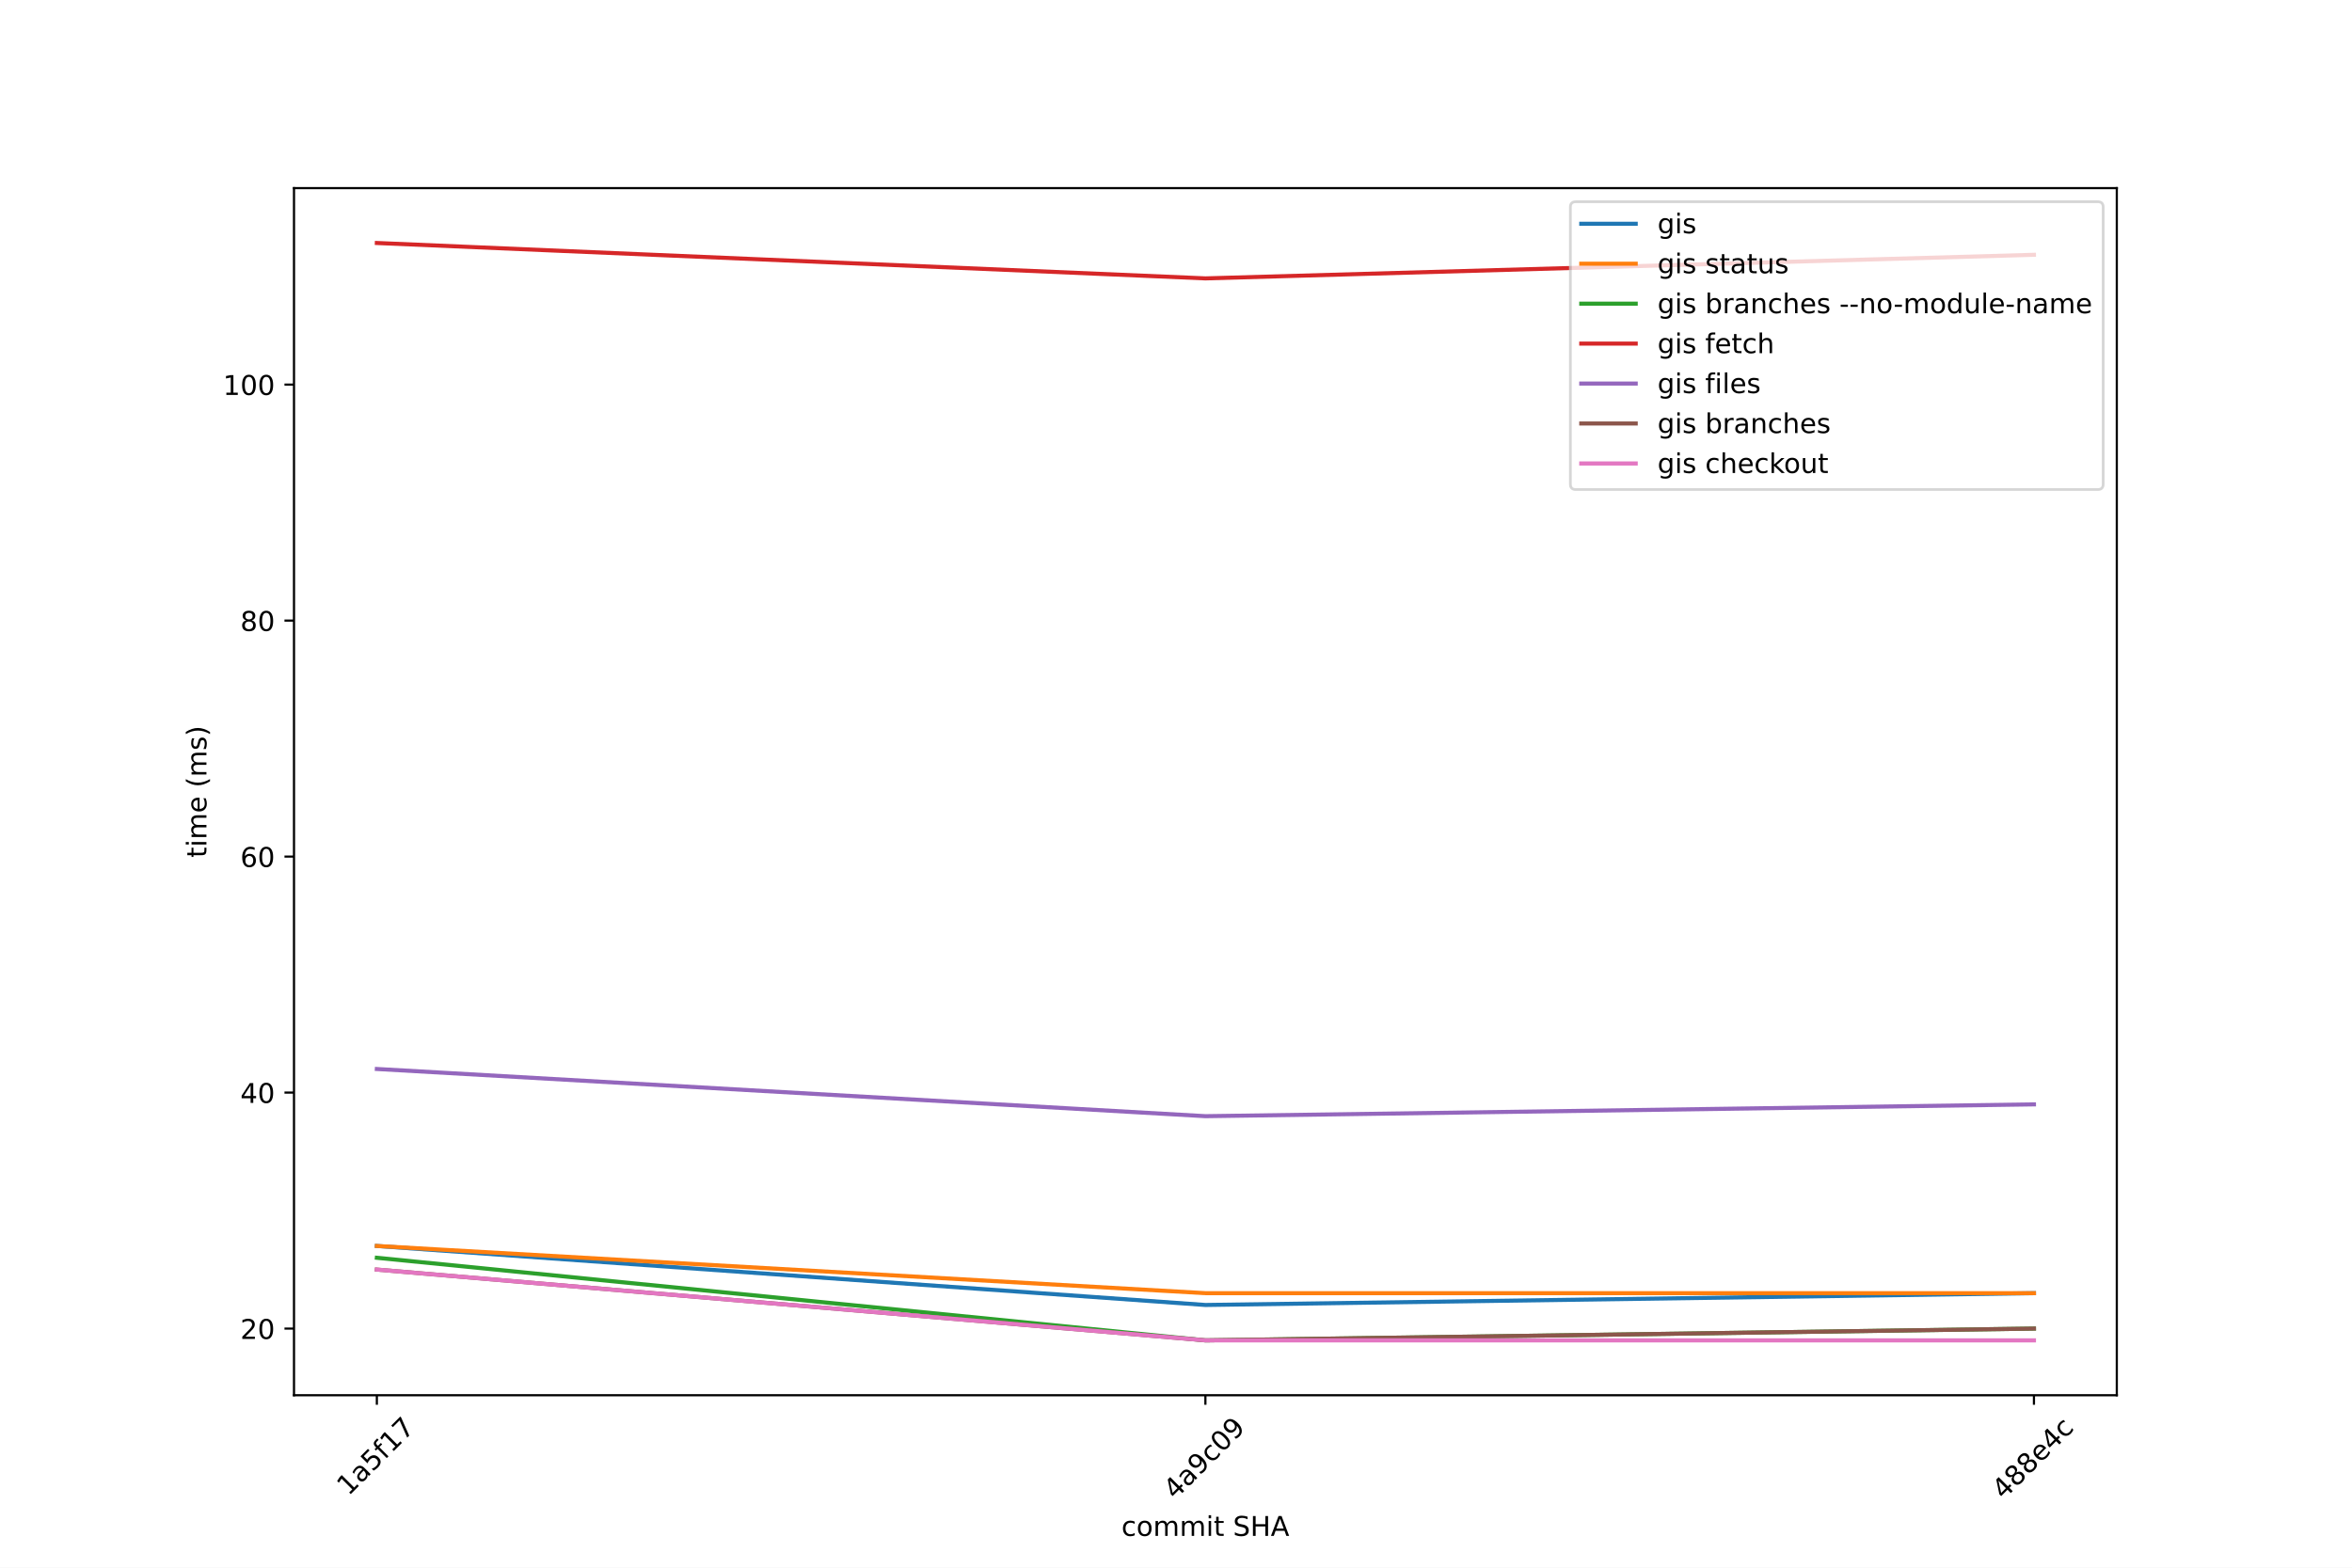
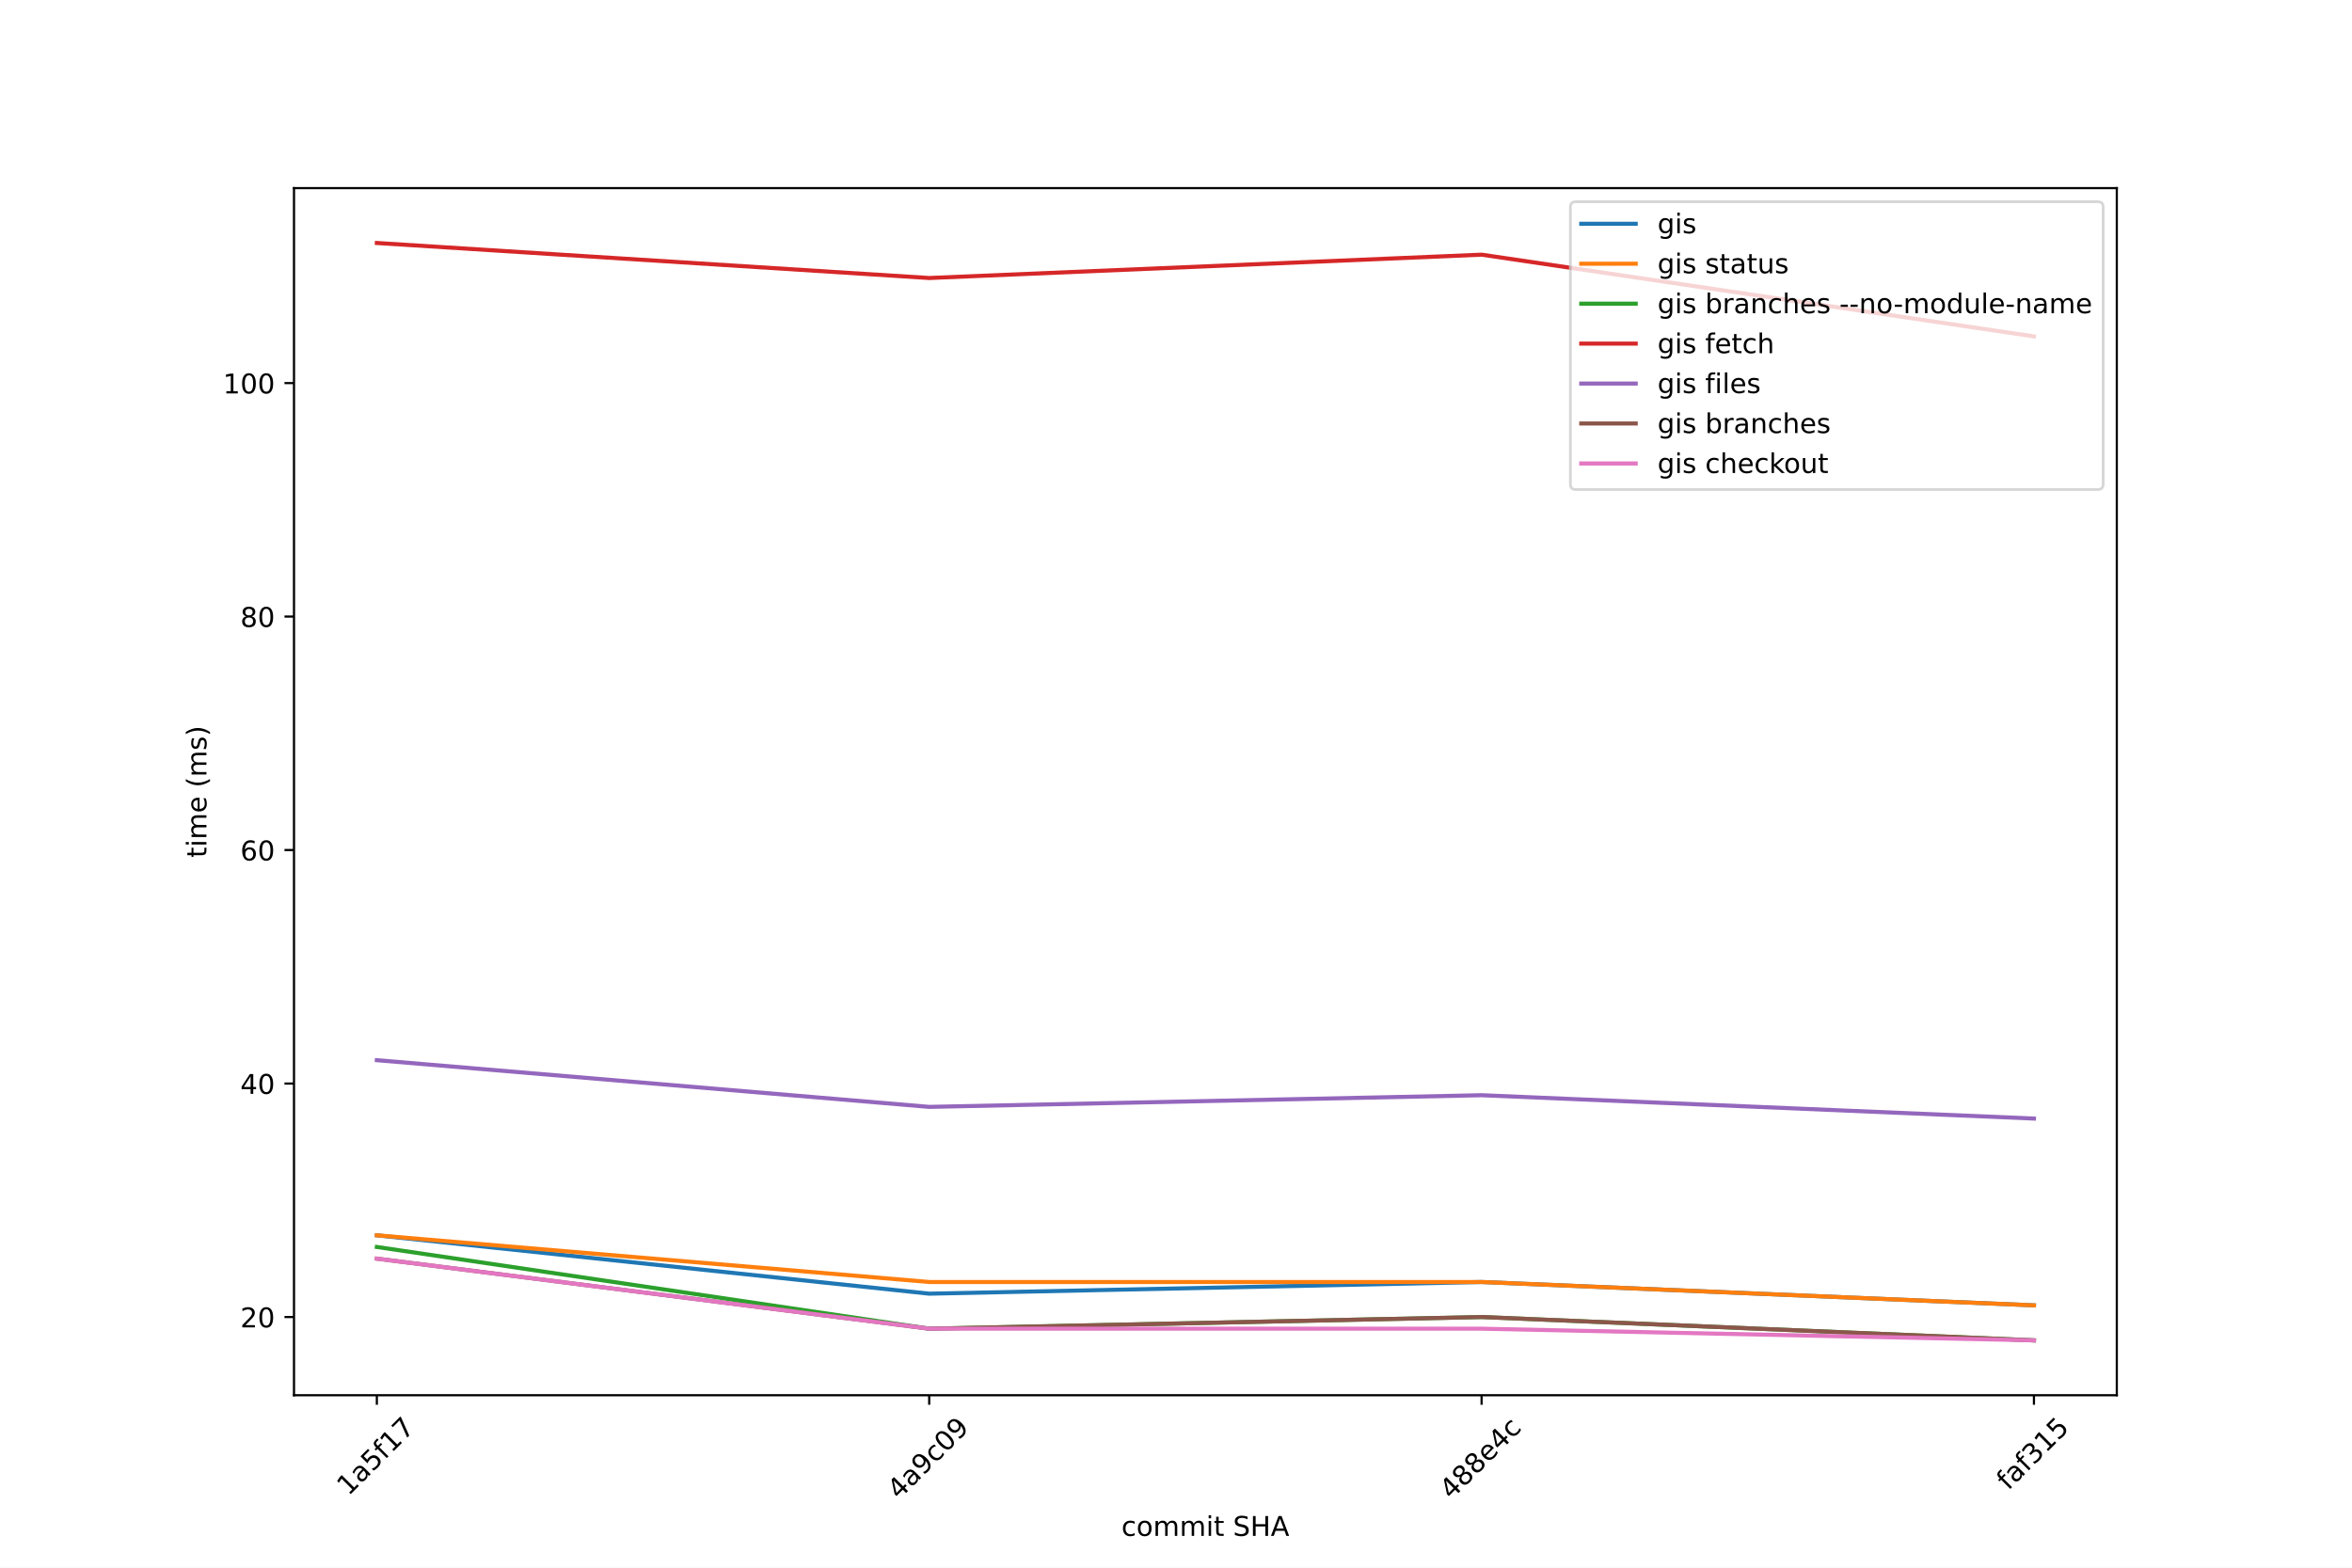
<svg xmlns="http://www.w3.org/2000/svg" xmlns:xlink="http://www.w3.org/1999/xlink" width="864pt" height="576pt" viewBox="0 0 864 576" version="1.1">
  <defs>
    <style type="text/css">*{stroke-linejoin: round; stroke-linecap: butt}</style>
  </defs>
  <g id="figure_1">
    <g id="patch_1">
      <path d="M 0 576  L 864 576  L 864 0  L 0 0  z " style="fill: #ffffff" />
    </g>
    <g id="axes_1">
      <g id="patch_2">
        <path d="M 108 512.64  L 777.6 512.64  L 777.6 69.12  L 108 69.12  z " style="fill: #ffffff" />
      </g>
      <g id="matplotlib.axis_1">
        <g id="xtick_1">
          <g id="line2d_1">
            <defs>
-               <path id="mc7fe90c271" d="M 0 0  L 0 3.5  " style="stroke: #000000; stroke-width: 0.8" />
-             </defs>
-             <g>
-               <use xlink:href="#mc7fe90c271" x="138.436" y="512.64" style="stroke: #000000; stroke-width: 0.8" />
+               <path id="m5f3656ced5" d="M 0 0  L 0 3.5  " style="stroke: #000000; stroke-width: 0.8" />
+             </defs>
+             <g>
+               <use xlink:href="#m5f3656ced5" x="138.436" y="512.64" style="stroke: #000000; stroke-width: 0.8" />
            </g>
          </g>
          <g id="text_1">
            <g transform="translate(127.9784 549.8312) rotate(-45) scale(0.1 -0.1)">
              <defs>
                <path id="DejaVuSans-31" d="M 794 531  L 1825 531  L 1825 4091  L 703 3866  L 703 4441  L 1819 4666  L 2450 4666  L 2450 531  L 3481 531  L 3481 0  L 794 0  L 794 531  z " transform="scale(0.015625)" />
                <path id="DejaVuSans-61" d="M 2194 1759  Q 1497 1759 1228 1600  Q 959 1441 959 1056  Q 959 750 1161 570  Q 1363 391 1709 391  Q 2188 391 2477 730  Q 2766 1069 2766 1631  L 2766 1759  L 2194 1759  z M 3341 1997  L 3341 0  L 2766 0  L 2766 531  Q 2569 213 2275 61  Q 1981 -91 1556 -91  Q 1019 -91 701 211  Q 384 513 384 1019  Q 384 1609 779 1909  Q 1175 2209 1959 2209  L 2766 2209  L 2766 2266  Q 2766 2663 2505 2880  Q 2244 3097 1772 3097  Q 1472 3097 1187 3025  Q 903 2953 641 2809  L 641 3341  Q 956 3463 1253 3523  Q 1550 3584 1831 3584  Q 2591 3584 2966 3190  Q 3341 2797 3341 1997  z " transform="scale(0.015625)" />
                <path id="DejaVuSans-35" d="M 691 4666  L 3169 4666  L 3169 4134  L 1269 4134  L 1269 2991  Q 1406 3038 1543 3061  Q 1681 3084 1819 3084  Q 2600 3084 3056 2656  Q 3513 2228 3513 1497  Q 3513 744 3044 326  Q 2575 -91 1722 -91  Q 1428 -91 1123 -41  Q 819 9 494 109  L 494 744  Q 775 591 1075 516  Q 1375 441 1709 441  Q 2250 441 2565 725  Q 2881 1009 2881 1497  Q 2881 1984 2565 2268  Q 2250 2553 1709 2553  Q 1456 2553 1204 2497  Q 953 2441 691 2322  L 691 4666  z " transform="scale(0.015625)" />
                <path id="DejaVuSans-66" d="M 2375 4863  L 2375 4384  L 1825 4384  Q 1516 4384 1395 4259  Q 1275 4134 1275 3809  L 1275 3500  L 2222 3500  L 2222 3053  L 1275 3053  L 1275 0  L 697 0  L 697 3053  L 147 3053  L 147 3500  L 697 3500  L 697 3744  Q 697 4328 969 4595  Q 1241 4863 1831 4863  L 2375 4863  z " transform="scale(0.015625)" />
                <path id="DejaVuSans-37" d="M 525 4666  L 3525 4666  L 3525 4397  L 1831 0  L 1172 0  L 2766 4134  L 525 4134  L 525 4666  z " transform="scale(0.015625)" />
              </defs>
              <use xlink:href="#DejaVuSans-31" />
              <use xlink:href="#DejaVuSans-61" x="63.623" />
              <use xlink:href="#DejaVuSans-35" x="124.902" />
              <use xlink:href="#DejaVuSans-66" x="188.525" />
              <use xlink:href="#DejaVuSans-31" x="223.73" />
              <use xlink:href="#DejaVuSans-37" x="287.354" />
            </g>
          </g>
        </g>
        <g id="xtick_2">
          <g id="line2d_2">
            <g>
-               <use xlink:href="#mc7fe90c271" x="442.8" y="512.64" style="stroke: #000000; stroke-width: 0.8" />
+               <use xlink:href="#m5f3656ced5" x="341.345" y="512.64" style="stroke: #000000; stroke-width: 0.8" />
            </g>
          </g>
          <g id="text_2">
-             <g transform="translate(431.6426 551.23) rotate(-45) scale(0.1 -0.1)">
+             <g transform="translate(330.1881 551.23) rotate(-45) scale(0.1 -0.1)">
              <defs>
                <path id="DejaVuSans-34" d="M 2419 4116  L 825 1625  L 2419 1625  L 2419 4116  z M 2253 4666  L 3047 4666  L 3047 1625  L 3713 1625  L 3713 1100  L 3047 1100  L 3047 0  L 2419 0  L 2419 1100  L 313 1100  L 313 1709  L 2253 4666  z " transform="scale(0.015625)" />
                <path id="DejaVuSans-39" d="M 703 97  L 703 672  Q 941 559 1184 500  Q 1428 441 1663 441  Q 2288 441 2617 861  Q 2947 1281 2994 2138  Q 2813 1869 2534 1725  Q 2256 1581 1919 1581  Q 1219 1581 811 2004  Q 403 2428 403 3163  Q 403 3881 828 4315  Q 1253 4750 1959 4750  Q 2769 4750 3195 4129  Q 3622 3509 3622 2328  Q 3622 1225 3098 567  Q 2575 -91 1691 -91  Q 1453 -91 1209 -44  Q 966 3 703 97  z M 1959 2075  Q 2384 2075 2632 2365  Q 2881 2656 2881 3163  Q 2881 3666 2632 3958  Q 2384 4250 1959 4250  Q 1534 4250 1286 3958  Q 1038 3666 1038 3163  Q 1038 2656 1286 2365  Q 1534 2075 1959 2075  z " transform="scale(0.015625)" />
                <path id="DejaVuSans-63" d="M 3122 3366  L 3122 2828  Q 2878 2963 2633 3030  Q 2388 3097 2138 3097  Q 1578 3097 1268 2742  Q 959 2388 959 1747  Q 959 1106 1268 751  Q 1578 397 2138 397  Q 2388 397 2633 464  Q 2878 531 3122 666  L 3122 134  Q 2881 22 2623 -34  Q 2366 -91 2075 -91  Q 1284 -91 818 406  Q 353 903 353 1747  Q 353 2603 823 3093  Q 1294 3584 2113 3584  Q 2378 3584 2631 3529  Q 2884 3475 3122 3366  z " transform="scale(0.015625)" />
                <path id="DejaVuSans-30" d="M 2034 4250  Q 1547 4250 1301 3770  Q 1056 3291 1056 2328  Q 1056 1369 1301 889  Q 1547 409 2034 409  Q 2525 409 2770 889  Q 3016 1369 3016 2328  Q 3016 3291 2770 3770  Q 2525 4250 2034 4250  z M 2034 4750  Q 2819 4750 3233 4129  Q 3647 3509 3647 2328  Q 3647 1150 3233 529  Q 2819 -91 2034 -91  Q 1250 -91 836 529  Q 422 1150 422 2328  Q 422 3509 836 4129  Q 1250 4750 2034 4750  z " transform="scale(0.015625)" />
              </defs>
              <use xlink:href="#DejaVuSans-34" />
              <use xlink:href="#DejaVuSans-61" x="63.623" />
              <use xlink:href="#DejaVuSans-39" x="124.902" />
              <use xlink:href="#DejaVuSans-63" x="188.525" />
              <use xlink:href="#DejaVuSans-30" x="243.506" />
              <use xlink:href="#DejaVuSans-39" x="307.129" />
            </g>
          </g>
        </g>
        <g id="xtick_3">
          <g id="line2d_3">
            <g>
-               <use xlink:href="#mc7fe90c271" x="747.164" y="512.64" style="stroke: #000000; stroke-width: 0.8" />
+               <use xlink:href="#m5f3656ced5" x="544.255" y="512.64" style="stroke: #000000; stroke-width: 0.8" />
            </g>
          </g>
          <g id="text_3">
-             <g transform="translate(735.9974 551.2477) rotate(-45) scale(0.1 -0.1)">
+             <g transform="translate(533.0883 551.2477) rotate(-45) scale(0.1 -0.1)">
              <defs>
                <path id="DejaVuSans-38" d="M 2034 2216  Q 1584 2216 1326 1975  Q 1069 1734 1069 1313  Q 1069 891 1326 650  Q 1584 409 2034 409  Q 2484 409 2743 651  Q 3003 894 3003 1313  Q 3003 1734 2745 1975  Q 2488 2216 2034 2216  z M 1403 2484  Q 997 2584 770 2862  Q 544 3141 544 3541  Q 544 4100 942 4425  Q 1341 4750 2034 4750  Q 2731 4750 3128 4425  Q 3525 4100 3525 3541  Q 3525 3141 3298 2862  Q 3072 2584 2669 2484  Q 3125 2378 3379 2068  Q 3634 1759 3634 1313  Q 3634 634 3220 271  Q 2806 -91 2034 -91  Q 1263 -91 848 271  Q 434 634 434 1313  Q 434 1759 690 2068  Q 947 2378 1403 2484  z M 1172 3481  Q 1172 3119 1398 2916  Q 1625 2713 2034 2713  Q 2441 2713 2670 2916  Q 2900 3119 2900 3481  Q 2900 3844 2670 4047  Q 2441 4250 2034 4250  Q 1625 4250 1398 4047  Q 1172 3844 1172 3481  z " transform="scale(0.015625)" />
                <path id="DejaVuSans-65" d="M 3597 1894  L 3597 1613  L 953 1613  Q 991 1019 1311 708  Q 1631 397 2203 397  Q 2534 397 2845 478  Q 3156 559 3463 722  L 3463 178  Q 3153 47 2828 -22  Q 2503 -91 2169 -91  Q 1331 -91 842 396  Q 353 884 353 1716  Q 353 2575 817 3079  Q 1281 3584 2069 3584  Q 2775 3584 3186 3129  Q 3597 2675 3597 1894  z M 3022 2063  Q 3016 2534 2758 2815  Q 2500 3097 2075 3097  Q 1594 3097 1305 2825  Q 1016 2553 972 2059  L 3022 2063  z " transform="scale(0.015625)" />
              </defs>
              <use xlink:href="#DejaVuSans-34" />
              <use xlink:href="#DejaVuSans-38" x="63.623" />
              <use xlink:href="#DejaVuSans-38" x="127.246" />
              <use xlink:href="#DejaVuSans-65" x="190.869" />
              <use xlink:href="#DejaVuSans-34" x="252.393" />
              <use xlink:href="#DejaVuSans-63" x="316.016" />
            </g>
          </g>
        </g>
-         <g id="text_4">
+         <g id="xtick_4">
+           <g id="line2d_4">
+             <g>
+               <use xlink:href="#m5f3656ced5" x="747.164" y="512.64" style="stroke: #000000; stroke-width: 0.8" />
+             </g>
+           </g>
+           <g id="text_4">
+             <g transform="translate(737.7105 547.8215) rotate(-45) scale(0.1 -0.1)">
+               <defs>
+                 <path id="DejaVuSans-33" d="M 2597 2516  Q 3050 2419 3304 2112  Q 3559 1806 3559 1356  Q 3559 666 3084 287  Q 2609 -91 1734 -91  Q 1441 -91 1130 -33  Q 819 25 488 141  L 488 750  Q 750 597 1062 519  Q 1375 441 1716 441  Q 2309 441 2620 675  Q 2931 909 2931 1356  Q 2931 1769 2642 2001  Q 2353 2234 1838 2234  L 1294 2234  L 1294 2753  L 1863 2753  Q 2328 2753 2575 2939  Q 2822 3125 2822 3475  Q 2822 3834 2567 4026  Q 2313 4219 1838 4219  Q 1578 4219 1281 4162  Q 984 4106 628 3988  L 628 4550  Q 988 4650 1302 4700  Q 1616 4750 1894 4750  Q 2613 4750 3031 4423  Q 3450 4097 3450 3541  Q 3450 3153 3228 2886  Q 3006 2619 2597 2516  z " transform="scale(0.015625)" />
+               </defs>
+               <use xlink:href="#DejaVuSans-66" />
+               <use xlink:href="#DejaVuSans-61" x="35.205" />
+               <use xlink:href="#DejaVuSans-66" x="96.484" />
+               <use xlink:href="#DejaVuSans-33" x="131.689" />
+               <use xlink:href="#DejaVuSans-31" x="195.312" />
+               <use xlink:href="#DejaVuSans-35" x="258.936" />
+             </g>
+           </g>
+         </g>
+         <g id="text_5">
          <g transform="translate(411.9578 564.3167) scale(0.1 -0.1)">
            <defs>
              <path id="DejaVuSans-6f" d="M 1959 3097  Q 1497 3097 1228 2736  Q 959 2375 959 1747  Q 959 1119 1226 758  Q 1494 397 1959 397  Q 2419 397 2687 759  Q 2956 1122 2956 1747  Q 2956 2369 2687 2733  Q 2419 3097 1959 3097  z M 1959 3584  Q 2709 3584 3137 3096  Q 3566 2609 3566 1747  Q 3566 888 3137 398  Q 2709 -91 1959 -91  Q 1206 -91 779 398  Q 353 888 353 1747  Q 353 2609 779 3096  Q 1206 3584 1959 3584  z " transform="scale(0.015625)" />
              <path id="DejaVuSans-6d" d="M 3328 2828  Q 3544 3216 3844 3400  Q 4144 3584 4550 3584  Q 5097 3584 5394 3201  Q 5691 2819 5691 2113  L 5691 0  L 5113 0  L 5113 2094  Q 5113 2597 4934 2840  Q 4756 3084 4391 3084  Q 3944 3084 3684 2787  Q 3425 2491 3425 1978  L 3425 0  L 2847 0  L 2847 2094  Q 2847 2600 2669 2842  Q 2491 3084 2119 3084  Q 1678 3084 1418 2786  Q 1159 2488 1159 1978  L 1159 0  L 581 0  L 581 3500  L 1159 3500  L 1159 2956  Q 1356 3278 1631 3431  Q 1906 3584 2284 3584  Q 2666 3584 2933 3390  Q 3200 3197 3328 2828  z " transform="scale(0.015625)" />
              <path id="DejaVuSans-69" d="M 603 3500  L 1178 3500  L 1178 0  L 603 0  L 603 3500  z M 603 4863  L 1178 4863  L 1178 4134  L 603 4134  L 603 4863  z " transform="scale(0.015625)" />
              <path id="DejaVuSans-74" d="M 1172 4494  L 1172 3500  L 2356 3500  L 2356 3053  L 1172 3053  L 1172 1153  Q 1172 725 1289 603  Q 1406 481 1766 481  L 2356 481  L 2356 0  L 1766 0  Q 1100 0 847 248  Q 594 497 594 1153  L 594 3053  L 172 3053  L 172 3500  L 594 3500  L 594 4494  L 1172 4494  z " transform="scale(0.015625)" />
              <path id="DejaVuSans-20" transform="scale(0.015625)" />
              <path id="DejaVuSans-53" d="M 3425 4513  L 3425 3897  Q 3066 4069 2747 4153  Q 2428 4238 2131 4238  Q 1616 4238 1336 4038  Q 1056 3838 1056 3469  Q 1056 3159 1242 3001  Q 1428 2844 1947 2747  L 2328 2669  Q 3034 2534 3370 2195  Q 3706 1856 3706 1288  Q 3706 609 3251 259  Q 2797 -91 1919 -91  Q 1588 -91 1214 -16  Q 841 59 441 206  L 441 856  Q 825 641 1194 531  Q 1563 422 1919 422  Q 2459 422 2753 634  Q 3047 847 3047 1241  Q 3047 1584 2836 1778  Q 2625 1972 2144 2069  L 1759 2144  Q 1053 2284 737 2584  Q 422 2884 422 3419  Q 422 4038 858 4394  Q 1294 4750 2059 4750  Q 2388 4750 2728 4690  Q 3069 4631 3425 4513  z " transform="scale(0.015625)" />
              <path id="DejaVuSans-48" d="M 628 4666  L 1259 4666  L 1259 2753  L 3553 2753  L 3553 4666  L 4184 4666  L 4184 0  L 3553 0  L 3553 2222  L 1259 2222  L 1259 0  L 628 0  L 628 4666  z " transform="scale(0.015625)" />
              <path id="DejaVuSans-41" d="M 2188 4044  L 1331 1722  L 3047 1722  L 2188 4044  z M 1831 4666  L 2547 4666  L 4325 0  L 3669 0  L 3244 1197  L 1141 1197  L 716 0  L 50 0  L 1831 4666  z " transform="scale(0.015625)" />
            </defs>
            <use xlink:href="#DejaVuSans-63" />
            <use xlink:href="#DejaVuSans-6f" x="54.98" />
            <use xlink:href="#DejaVuSans-6d" x="116.162" />
            <use xlink:href="#DejaVuSans-6d" x="213.574" />
            <use xlink:href="#DejaVuSans-69" x="310.986" />
            <use xlink:href="#DejaVuSans-74" x="338.77" />
            <use xlink:href="#DejaVuSans-20" x="377.979" />
            <use xlink:href="#DejaVuSans-53" x="409.766" />
            <use xlink:href="#DejaVuSans-48" x="473.242" />
            <use xlink:href="#DejaVuSans-41" x="548.438" />
          </g>
        </g>
      </g>
      <g id="matplotlib.axis_2">
        <g id="ytick_1">
-           <g id="line2d_4">
-             <defs>
-               <path id="mafe9fef025" d="M 0 0  L -3.5 0  " style="stroke: #000000; stroke-width: 0.8" />
-             </defs>
-             <g>
-               <use xlink:href="#mafe9fef025" x="108" y="488.145" style="stroke: #000000; stroke-width: 0.8" />
-             </g>
-           </g>
-           <g id="text_5">
-             <g transform="translate(88.275 491.9437) scale(0.1 -0.1)">
+           <g id="line2d_5">
+             <defs>
+               <path id="m8762f7b058" d="M 0 0  L -3.5 0  " style="stroke: #000000; stroke-width: 0.8" />
+             </defs>
+             <g>
+               <use xlink:href="#m8762f7b058" x="108" y="483.901" style="stroke: #000000; stroke-width: 0.8" />
+             </g>
+           </g>
+           <g id="text_6">
+             <g transform="translate(88.275 487.7005) scale(0.1 -0.1)">
              <defs>
                <path id="DejaVuSans-32" d="M 1228 531  L 3431 531  L 3431 0  L 469 0  L 469 531  Q 828 903 1448 1529  Q 2069 2156 2228 2338  Q 2531 2678 2651 2914  Q 2772 3150 2772 3378  Q 2772 3750 2511 3984  Q 2250 4219 1831 4219  Q 1534 4219 1204 4116  Q 875 4013 500 3803  L 500 4441  Q 881 4594 1212 4672  Q 1544 4750 1819 4750  Q 2544 4750 2975 4387  Q 3406 4025 3406 3419  Q 3406 3131 3298 2873  Q 3191 2616 2906 2266  Q 2828 2175 2409 1742  Q 1991 1309 1228 531  z " transform="scale(0.015625)" />
              </defs>
              <use xlink:href="#DejaVuSans-32" />
              <use xlink:href="#DejaVuSans-30" x="63.623" />
            </g>
          </g>
        </g>
        <g id="ytick_2">
-           <g id="line2d_5">
-             <g>
-               <use xlink:href="#mafe9fef025" x="108" y="401.435" style="stroke: #000000; stroke-width: 0.8" />
-             </g>
-           </g>
-           <g id="text_6">
-             <g transform="translate(88.275 405.2341) scale(0.1 -0.1)">
+           <g id="line2d_6">
+             <g>
+               <use xlink:href="#m8762f7b058" x="108" y="398.114" style="stroke: #000000; stroke-width: 0.8" />
+             </g>
+           </g>
+           <g id="text_7">
+             <g transform="translate(88.275 401.9133) scale(0.1 -0.1)">
              <use xlink:href="#DejaVuSans-34" />
              <use xlink:href="#DejaVuSans-30" x="63.623" />
            </g>
          </g>
        </g>
        <g id="ytick_3">
-           <g id="line2d_6">
-             <g>
-               <use xlink:href="#mafe9fef025" x="108" y="314.725" style="stroke: #000000; stroke-width: 0.8" />
-             </g>
-           </g>
-           <g id="text_7">
-             <g transform="translate(88.275 318.5244) scale(0.1 -0.1)">
+           <g id="line2d_7">
+             <g>
+               <use xlink:href="#m8762f7b058" x="108" y="312.327" style="stroke: #000000; stroke-width: 0.8" />
+             </g>
+           </g>
+           <g id="text_8">
+             <g transform="translate(88.275 316.126) scale(0.1 -0.1)">
              <defs>
                <path id="DejaVuSans-36" d="M 2113 2584  Q 1688 2584 1439 2293  Q 1191 2003 1191 1497  Q 1191 994 1439 701  Q 1688 409 2113 409  Q 2538 409 2786 701  Q 3034 994 3034 1497  Q 3034 2003 2786 2293  Q 2538 2584 2113 2584  z M 3366 4563  L 3366 3988  Q 3128 4100 2886 4159  Q 2644 4219 2406 4219  Q 1781 4219 1451 3797  Q 1122 3375 1075 2522  Q 1259 2794 1537 2939  Q 1816 3084 2150 3084  Q 2853 3084 3261 2657  Q 3669 2231 3669 1497  Q 3669 778 3244 343  Q 2819 -91 2113 -91  Q 1303 -91 875 529  Q 447 1150 447 2328  Q 447 3434 972 4092  Q 1497 4750 2381 4750  Q 2619 4750 2861 4703  Q 3103 4656 3366 4563  z " transform="scale(0.015625)" />
              </defs>
              <use xlink:href="#DejaVuSans-36" />
              <use xlink:href="#DejaVuSans-30" x="63.623" />
            </g>
          </g>
        </g>
        <g id="ytick_4">
-           <g id="line2d_7">
-             <g>
-               <use xlink:href="#mafe9fef025" x="108" y="228.015" style="stroke: #000000; stroke-width: 0.8" />
-             </g>
-           </g>
-           <g id="text_8">
-             <g transform="translate(88.275 231.8147) scale(0.1 -0.1)">
+           <g id="line2d_8">
+             <g>
+               <use xlink:href="#m8762f7b058" x="108" y="226.54" style="stroke: #000000; stroke-width: 0.8" />
+             </g>
+           </g>
+           <g id="text_9">
+             <g transform="translate(88.275 230.3388) scale(0.1 -0.1)">
              <use xlink:href="#DejaVuSans-38" />
              <use xlink:href="#DejaVuSans-30" x="63.623" />
            </g>
          </g>
        </g>
        <g id="ytick_5">
-           <g id="line2d_8">
-             <g>
-               <use xlink:href="#mafe9fef025" x="108" y="141.306" style="stroke: #000000; stroke-width: 0.8" />
-             </g>
-           </g>
-           <g id="text_9">
-             <g transform="translate(81.9125 145.105) scale(0.1 -0.1)">
+           <g id="line2d_9">
+             <g>
+               <use xlink:href="#m8762f7b058" x="108" y="140.752" style="stroke: #000000; stroke-width: 0.8" />
+             </g>
+           </g>
+           <g id="text_10">
+             <g transform="translate(81.9125 144.5516) scale(0.1 -0.1)">
              <use xlink:href="#DejaVuSans-31" />
              <use xlink:href="#DejaVuSans-30" x="63.623" />
              <use xlink:href="#DejaVuSans-30" x="127.246" />
            </g>
          </g>
        </g>
-         <g id="text_10">
+         <g id="text_11">
          <g transform="translate(75.83281 315.1417) rotate(-90) scale(0.1 -0.1)">
            <defs>
              <path id="DejaVuSans-28" d="M 1984 4856  Q 1566 4138 1362 3434  Q 1159 2731 1159 2009  Q 1159 1288 1364 580  Q 1569 -128 1984 -844  L 1484 -844  Q 1016 -109 783 600  Q 550 1309 550 2009  Q 550 2706 781 3412  Q 1013 4119 1484 4856  L 1984 4856  z " transform="scale(0.015625)" />
              <path id="DejaVuSans-73" d="M 2834 3397  L 2834 2853  Q 2591 2978 2328 3040  Q 2066 3103 1784 3103  Q 1356 3103 1142 2972  Q 928 2841 928 2578  Q 928 2378 1081 2264  Q 1234 2150 1697 2047  L 1894 2003  Q 2506 1872 2764 1633  Q 3022 1394 3022 966  Q 3022 478 2636 193  Q 2250 -91 1575 -91  Q 1294 -91 989 -36  Q 684 19 347 128  L 347 722  Q 666 556 975 473  Q 1284 391 1588 391  Q 1994 391 2212 530  Q 2431 669 2431 922  Q 2431 1156 2273 1281  Q 2116 1406 1581 1522  L 1381 1569  Q 847 1681 609 1914  Q 372 2147 372 2553  Q 372 3047 722 3315  Q 1072 3584 1716 3584  Q 2034 3584 2315 3537  Q 2597 3491 2834 3397  z " transform="scale(0.015625)" />
              <path id="DejaVuSans-29" d="M 513 4856  L 1013 4856  Q 1481 4119 1714 3412  Q 1947 2706 1947 2009  Q 1947 1309 1714 600  Q 1481 -109 1013 -844  L 513 -844  Q 928 -128 1133 580  Q 1338 1288 1338 2009  Q 1338 2731 1133 3434  Q 928 4138 513 4856  z " transform="scale(0.015625)" />
            </defs>
            <use xlink:href="#DejaVuSans-74" />
            <use xlink:href="#DejaVuSans-69" x="39.209" />
            <use xlink:href="#DejaVuSans-6d" x="66.992" />
            <use xlink:href="#DejaVuSans-65" x="164.404" />
            <use xlink:href="#DejaVuSans-20" x="225.928" />
            <use xlink:href="#DejaVuSans-28" x="257.715" />
            <use xlink:href="#DejaVuSans-6d" x="296.729" />
            <use xlink:href="#DejaVuSans-73" x="394.141" />
            <use xlink:href="#DejaVuSans-29" x="446.24" />
          </g>
        </g>
      </g>
-       <g id="line2d_9">
-         <path d="M 138.436 457.796  L 442.8 479.474  L 747.164 475.138  " clip-path="url(#p999fa563e1)" style="fill: none; stroke: #1f77b4; stroke-width: 1.5; stroke-linecap: square" />
-       </g>
      <g id="line2d_10">
-         <path d="M 138.436 457.796  L 442.8 475.138  L 747.164 475.138  " clip-path="url(#p999fa563e1)" style="fill: none; stroke: #ff7f0e; stroke-width: 1.5; stroke-linecap: square" />
+         <path d="M 138.436 453.876  L 341.345 475.323  L 544.255 471.033  L 747.164 479.612  " clip-path="url(#p791e902291)" style="fill: none; stroke: #1f77b4; stroke-width: 1.5; stroke-linecap: square" />
      </g>
      <g id="line2d_11">
-         <path d="M 138.436 462.132  L 442.8 492.48  L 747.164 488.145  " clip-path="url(#p999fa563e1)" style="fill: none; stroke: #2ca02c; stroke-width: 1.5; stroke-linecap: square" />
+         <path d="M 138.436 453.876  L 341.345 471.033  L 544.255 471.033  L 747.164 479.612  " clip-path="url(#p791e902291)" style="fill: none; stroke: #ff7f0e; stroke-width: 1.5; stroke-linecap: square" />
      </g>
      <g id="line2d_12">
-         <path d="M 138.436 89.28  L 442.8 102.286  L 747.164 93.615  " clip-path="url(#p999fa563e1)" style="fill: none; stroke: #d62728; stroke-width: 1.5; stroke-linecap: square" />
+         <path d="M 138.436 458.165  L 341.345 488.191  L 544.255 483.901  L 747.164 492.48  " clip-path="url(#p791e902291)" style="fill: none; stroke: #2ca02c; stroke-width: 1.5; stroke-linecap: square" />
      </g>
      <g id="line2d_13">
-         <path d="M 138.436 392.764  L 442.8 410.106  L 747.164 405.77  " clip-path="url(#p999fa563e1)" style="fill: none; stroke: #9467bd; stroke-width: 1.5; stroke-linecap: square" />
+         <path d="M 138.436 89.28  L 341.345 102.148  L 544.255 93.569  L 747.164 123.595  " clip-path="url(#p791e902291)" style="fill: none; stroke: #d62728; stroke-width: 1.5; stroke-linecap: square" />
      </g>
      <g id="line2d_14">
-         <path d="M 138.436 466.467  L 442.8 492.48  L 747.164 488.145  " clip-path="url(#p999fa563e1)" style="fill: none; stroke: #8c564b; stroke-width: 1.5; stroke-linecap: square" />
+         <path d="M 138.436 389.535  L 341.345 406.693  L 544.255 402.403  L 747.164 410.982  " clip-path="url(#p791e902291)" style="fill: none; stroke: #9467bd; stroke-width: 1.5; stroke-linecap: square" />
      </g>
      <g id="line2d_15">
-         <path d="M 138.436 466.467  L 442.8 492.48  L 747.164 492.48  " clip-path="url(#p999fa563e1)" style="fill: none; stroke: #e377c2; stroke-width: 1.5; stroke-linecap: square" />
+         <path d="M 138.436 462.454  L 341.345 488.191  L 544.255 483.901  L 747.164 492.48  " clip-path="url(#p791e902291)" style="fill: none; stroke: #8c564b; stroke-width: 1.5; stroke-linecap: square" />
+       </g>
+       <g id="line2d_16">
+         <path d="M 138.436 462.454  L 341.345 488.191  L 544.255 488.191  L 747.164 492.48  " clip-path="url(#p791e902291)" style="fill: none; stroke: #e377c2; stroke-width: 1.5; stroke-linecap: square" />
      </g>
      <g id="patch_3">
        <path d="M 108 512.64  L 108 69.12  " style="fill: none; stroke: #000000; stroke-width: 0.8; stroke-linejoin: miter; stroke-linecap: square" />
      </g>
      <g id="patch_4">
        <path d="M 777.6 512.64  L 777.6 69.12  " style="fill: none; stroke: #000000; stroke-width: 0.8; stroke-linejoin: miter; stroke-linecap: square" />
      </g>
      <g id="patch_5">
        <path d="M 108 512.64  L 777.6 512.64  " style="fill: none; stroke: #000000; stroke-width: 0.8; stroke-linejoin: miter; stroke-linecap: square" />
      </g>
      <g id="patch_6">
        <path d="M 108 69.12  L 777.6 69.12  " style="fill: none; stroke: #000000; stroke-width: 0.8; stroke-linejoin: miter; stroke-linecap: square" />
      </g>
      <g id="legend_1">
        <g id="patch_7">
          <path d="M 578.873 179.867  L 770.6 179.867  Q 772.6 179.867 772.6 177.867  L 772.6 76.12  Q 772.6 74.12 770.6 74.12  L 578.873 74.12  Q 576.873 74.12 576.873 76.12  L 576.873 177.867  Q 576.873 179.867 578.873 179.867  z " style="fill: #ffffff; opacity: 0.8; stroke: #cccccc; stroke-linejoin: miter" />
        </g>
-         <g id="line2d_16">
+         <g id="line2d_17">
          <path d="M 580.873 82.218  L 590.873 82.218  L 600.873 82.218  " style="fill: none; stroke: #1f77b4; stroke-width: 1.5; stroke-linecap: square" />
        </g>
-         <g id="text_11">
+         <g id="text_12">
          <g transform="translate(608.8734 85.71844) scale(0.1 -0.1)">
            <defs>
              <path id="DejaVuSans-67" d="M 2906 1791  Q 2906 2416 2648 2759  Q 2391 3103 1925 3103  Q 1463 3103 1205 2759  Q 947 2416 947 1791  Q 947 1169 1205 825  Q 1463 481 1925 481  Q 2391 481 2648 825  Q 2906 1169 2906 1791  z M 3481 434  Q 3481 -459 3084 -895  Q 2688 -1331 1869 -1331  Q 1566 -1331 1297 -1286  Q 1028 -1241 775 -1147  L 775 -588  Q 1028 -725 1275 -790  Q 1522 -856 1778 -856  Q 2344 -856 2625 -561  Q 2906 -266 2906 331  L 2906 616  Q 2728 306 2450 153  Q 2172 0 1784 0  Q 1141 0 747 490  Q 353 981 353 1791  Q 353 2603 747 3093  Q 1141 3584 1784 3584  Q 2172 3584 2450 3431  Q 2728 3278 2906 2969  L 2906 3500  L 3481 3500  L 3481 434  z " transform="scale(0.015625)" />
            </defs>
            <use xlink:href="#DejaVuSans-67" />
            <use xlink:href="#DejaVuSans-69" x="63.477" />
            <use xlink:href="#DejaVuSans-73" x="91.26" />
          </g>
        </g>
-         <g id="line2d_17">
+         <g id="line2d_18">
          <path d="M 580.873 96.897  L 590.873 96.897  L 600.873 96.897  " style="fill: none; stroke: #ff7f0e; stroke-width: 1.5; stroke-linecap: square" />
        </g>
-         <g id="text_12">
+         <g id="text_13">
          <g transform="translate(608.8734 100.3966) scale(0.1 -0.1)">
            <defs>
              <path id="DejaVuSans-75" d="M 544 1381  L 544 3500  L 1119 3500  L 1119 1403  Q 1119 906 1312 657  Q 1506 409 1894 409  Q 2359 409 2629 706  Q 2900 1003 2900 1516  L 2900 3500  L 3475 3500  L 3475 0  L 2900 0  L 2900 538  Q 2691 219 2414 64  Q 2138 -91 1772 -91  Q 1169 -91 856 284  Q 544 659 544 1381  z M 1991 3584  L 1991 3584  z " transform="scale(0.015625)" />
            </defs>
            <use xlink:href="#DejaVuSans-67" />
            <use xlink:href="#DejaVuSans-69" x="63.477" />
            <use xlink:href="#DejaVuSans-73" x="91.26" />
            <use xlink:href="#DejaVuSans-20" x="143.359" />
            <use xlink:href="#DejaVuSans-73" x="175.146" />
            <use xlink:href="#DejaVuSans-74" x="227.246" />
            <use xlink:href="#DejaVuSans-61" x="266.455" />
            <use xlink:href="#DejaVuSans-74" x="327.734" />
            <use xlink:href="#DejaVuSans-75" x="366.943" />
            <use xlink:href="#DejaVuSans-73" x="430.322" />
          </g>
        </g>
-         <g id="line2d_18">
+         <g id="line2d_19">
          <path d="M 580.873 111.575  L 590.873 111.575  L 600.873 111.575  " style="fill: none; stroke: #2ca02c; stroke-width: 1.5; stroke-linecap: square" />
        </g>
-         <g id="text_13">
+         <g id="text_14">
          <g transform="translate(608.8734 115.0747) scale(0.1 -0.1)">
            <defs>
              <path id="DejaVuSans-62" d="M 3116 1747  Q 3116 2381 2855 2742  Q 2594 3103 2138 3103  Q 1681 3103 1420 2742  Q 1159 2381 1159 1747  Q 1159 1113 1420 752  Q 1681 391 2138 391  Q 2594 391 2855 752  Q 3116 1113 3116 1747  z M 1159 2969  Q 1341 3281 1617 3432  Q 1894 3584 2278 3584  Q 2916 3584 3314 3078  Q 3713 2572 3713 1747  Q 3713 922 3314 415  Q 2916 -91 2278 -91  Q 1894 -91 1617 61  Q 1341 213 1159 525  L 1159 0  L 581 0  L 581 4863  L 1159 4863  L 1159 2969  z " transform="scale(0.015625)" />
              <path id="DejaVuSans-72" d="M 2631 2963  Q 2534 3019 2420 3045  Q 2306 3072 2169 3072  Q 1681 3072 1420 2755  Q 1159 2438 1159 1844  L 1159 0  L 581 0  L 581 3500  L 1159 3500  L 1159 2956  Q 1341 3275 1631 3429  Q 1922 3584 2338 3584  Q 2397 3584 2469 3576  Q 2541 3569 2628 3553  L 2631 2963  z " transform="scale(0.015625)" />
              <path id="DejaVuSans-6e" d="M 3513 2113  L 3513 0  L 2938 0  L 2938 2094  Q 2938 2591 2744 2837  Q 2550 3084 2163 3084  Q 1697 3084 1428 2787  Q 1159 2491 1159 1978  L 1159 0  L 581 0  L 581 3500  L 1159 3500  L 1159 2956  Q 1366 3272 1645 3428  Q 1925 3584 2291 3584  Q 2894 3584 3203 3211  Q 3513 2838 3513 2113  z " transform="scale(0.015625)" />
              <path id="DejaVuSans-68" d="M 3513 2113  L 3513 0  L 2938 0  L 2938 2094  Q 2938 2591 2744 2837  Q 2550 3084 2163 3084  Q 1697 3084 1428 2787  Q 1159 2491 1159 1978  L 1159 0  L 581 0  L 581 4863  L 1159 4863  L 1159 2956  Q 1366 3272 1645 3428  Q 1925 3584 2291 3584  Q 2894 3584 3203 3211  Q 3513 2838 3513 2113  z " transform="scale(0.015625)" />
              <path id="DejaVuSans-2d" d="M 313 2009  L 1997 2009  L 1997 1497  L 313 1497  L 313 2009  z " transform="scale(0.015625)" />
              <path id="DejaVuSans-64" d="M 2906 2969  L 2906 4863  L 3481 4863  L 3481 0  L 2906 0  L 2906 525  Q 2725 213 2448 61  Q 2172 -91 1784 -91  Q 1150 -91 751 415  Q 353 922 353 1747  Q 353 2572 751 3078  Q 1150 3584 1784 3584  Q 2172 3584 2448 3432  Q 2725 3281 2906 2969  z M 947 1747  Q 947 1113 1208 752  Q 1469 391 1925 391  Q 2381 391 2643 752  Q 2906 1113 2906 1747  Q 2906 2381 2643 2742  Q 2381 3103 1925 3103  Q 1469 3103 1208 2742  Q 947 2381 947 1747  z " transform="scale(0.015625)" />
              <path id="DejaVuSans-6c" d="M 603 4863  L 1178 4863  L 1178 0  L 603 0  L 603 4863  z " transform="scale(0.015625)" />
            </defs>
            <use xlink:href="#DejaVuSans-67" />
            <use xlink:href="#DejaVuSans-69" x="63.477" />
            <use xlink:href="#DejaVuSans-73" x="91.26" />
            <use xlink:href="#DejaVuSans-20" x="143.359" />
            <use xlink:href="#DejaVuSans-62" x="175.146" />
            <use xlink:href="#DejaVuSans-72" x="238.623" />
            <use xlink:href="#DejaVuSans-61" x="279.736" />
            <use xlink:href="#DejaVuSans-6e" x="341.016" />
            <use xlink:href="#DejaVuSans-63" x="404.395" />
            <use xlink:href="#DejaVuSans-68" x="459.375" />
            <use xlink:href="#DejaVuSans-65" x="522.754" />
            <use xlink:href="#DejaVuSans-73" x="584.277" />
            <use xlink:href="#DejaVuSans-20" x="636.377" />
            <use xlink:href="#DejaVuSans-2d" x="668.164" />
            <use xlink:href="#DejaVuSans-2d" x="704.248" />
            <use xlink:href="#DejaVuSans-6e" x="740.332" />
            <use xlink:href="#DejaVuSans-6f" x="803.711" />
            <use xlink:href="#DejaVuSans-2d" x="866.768" />
            <use xlink:href="#DejaVuSans-6d" x="902.852" />
            <use xlink:href="#DejaVuSans-6f" x="1000.264" />
            <use xlink:href="#DejaVuSans-64" x="1061.445" />
            <use xlink:href="#DejaVuSans-75" x="1124.922" />
            <use xlink:href="#DejaVuSans-6c" x="1188.301" />
            <use xlink:href="#DejaVuSans-65" x="1216.084" />
            <use xlink:href="#DejaVuSans-2d" x="1277.607" />
            <use xlink:href="#DejaVuSans-6e" x="1313.691" />
            <use xlink:href="#DejaVuSans-61" x="1377.07" />
            <use xlink:href="#DejaVuSans-6d" x="1438.35" />
            <use xlink:href="#DejaVuSans-65" x="1535.762" />
          </g>
        </g>
-         <g id="line2d_19">
+         <g id="line2d_20">
          <path d="M 580.873 126.253  L 590.873 126.253  L 600.873 126.253  " style="fill: none; stroke: #d62728; stroke-width: 1.5; stroke-linecap: square" />
        </g>
-         <g id="text_14">
+         <g id="text_15">
          <g transform="translate(608.8734 129.7528) scale(0.1 -0.1)">
            <use xlink:href="#DejaVuSans-67" />
            <use xlink:href="#DejaVuSans-69" x="63.477" />
            <use xlink:href="#DejaVuSans-73" x="91.26" />
            <use xlink:href="#DejaVuSans-20" x="143.359" />
            <use xlink:href="#DejaVuSans-66" x="175.146" />
            <use xlink:href="#DejaVuSans-65" x="210.352" />
            <use xlink:href="#DejaVuSans-74" x="271.875" />
            <use xlink:href="#DejaVuSans-63" x="311.084" />
            <use xlink:href="#DejaVuSans-68" x="366.064" />
          </g>
        </g>
-         <g id="line2d_20">
+         <g id="line2d_21">
          <path d="M 580.873 140.931  L 590.873 140.931  L 600.873 140.931  " style="fill: none; stroke: #9467bd; stroke-width: 1.5; stroke-linecap: square" />
        </g>
-         <g id="text_15">
+         <g id="text_16">
          <g transform="translate(608.8734 144.4309) scale(0.1 -0.1)">
            <use xlink:href="#DejaVuSans-67" />
            <use xlink:href="#DejaVuSans-69" x="63.477" />
            <use xlink:href="#DejaVuSans-73" x="91.26" />
            <use xlink:href="#DejaVuSans-20" x="143.359" />
            <use xlink:href="#DejaVuSans-66" x="175.146" />
            <use xlink:href="#DejaVuSans-69" x="210.352" />
            <use xlink:href="#DejaVuSans-6c" x="238.135" />
            <use xlink:href="#DejaVuSans-65" x="265.918" />
            <use xlink:href="#DejaVuSans-73" x="327.441" />
          </g>
        </g>
-         <g id="line2d_21">
+         <g id="line2d_22">
          <path d="M 580.873 155.609  L 590.873 155.609  L 600.873 155.609  " style="fill: none; stroke: #8c564b; stroke-width: 1.5; stroke-linecap: square" />
        </g>
-         <g id="text_16">
+         <g id="text_17">
          <g transform="translate(608.8734 159.1091) scale(0.1 -0.1)">
            <use xlink:href="#DejaVuSans-67" />
            <use xlink:href="#DejaVuSans-69" x="63.477" />
            <use xlink:href="#DejaVuSans-73" x="91.26" />
            <use xlink:href="#DejaVuSans-20" x="143.359" />
            <use xlink:href="#DejaVuSans-62" x="175.146" />
            <use xlink:href="#DejaVuSans-72" x="238.623" />
            <use xlink:href="#DejaVuSans-61" x="279.736" />
            <use xlink:href="#DejaVuSans-6e" x="341.016" />
            <use xlink:href="#DejaVuSans-63" x="404.395" />
            <use xlink:href="#DejaVuSans-68" x="459.375" />
            <use xlink:href="#DejaVuSans-65" x="522.754" />
            <use xlink:href="#DejaVuSans-73" x="584.277" />
          </g>
        </g>
-         <g id="line2d_22">
+         <g id="line2d_23">
          <path d="M 580.873 170.287  L 590.873 170.287  L 600.873 170.287  " style="fill: none; stroke: #e377c2; stroke-width: 1.5; stroke-linecap: square" />
        </g>
-         <g id="text_17">
+         <g id="text_18">
          <g transform="translate(608.8734 173.7872) scale(0.1 -0.1)">
            <defs>
              <path id="DejaVuSans-6b" d="M 581 4863  L 1159 4863  L 1159 1991  L 2875 3500  L 3609 3500  L 1753 1863  L 3688 0  L 2938 0  L 1159 1709  L 1159 0  L 581 0  L 581 4863  z " transform="scale(0.015625)" />
            </defs>
            <use xlink:href="#DejaVuSans-67" />
            <use xlink:href="#DejaVuSans-69" x="63.477" />
            <use xlink:href="#DejaVuSans-73" x="91.26" />
            <use xlink:href="#DejaVuSans-20" x="143.359" />
            <use xlink:href="#DejaVuSans-63" x="175.146" />
            <use xlink:href="#DejaVuSans-68" x="230.127" />
            <use xlink:href="#DejaVuSans-65" x="293.506" />
            <use xlink:href="#DejaVuSans-63" x="355.029" />
            <use xlink:href="#DejaVuSans-6b" x="410.01" />
            <use xlink:href="#DejaVuSans-6f" x="464.295" />
            <use xlink:href="#DejaVuSans-75" x="525.477" />
            <use xlink:href="#DejaVuSans-74" x="588.855" />
          </g>
        </g>
      </g>
    </g>
  </g>
  <defs>
-     <clipPath id="p999fa563e1">
+     <clipPath id="p791e902291">
      <rect x="108" y="69.12" width="669.6" height="443.52" />
    </clipPath>
  </defs>
</svg>
